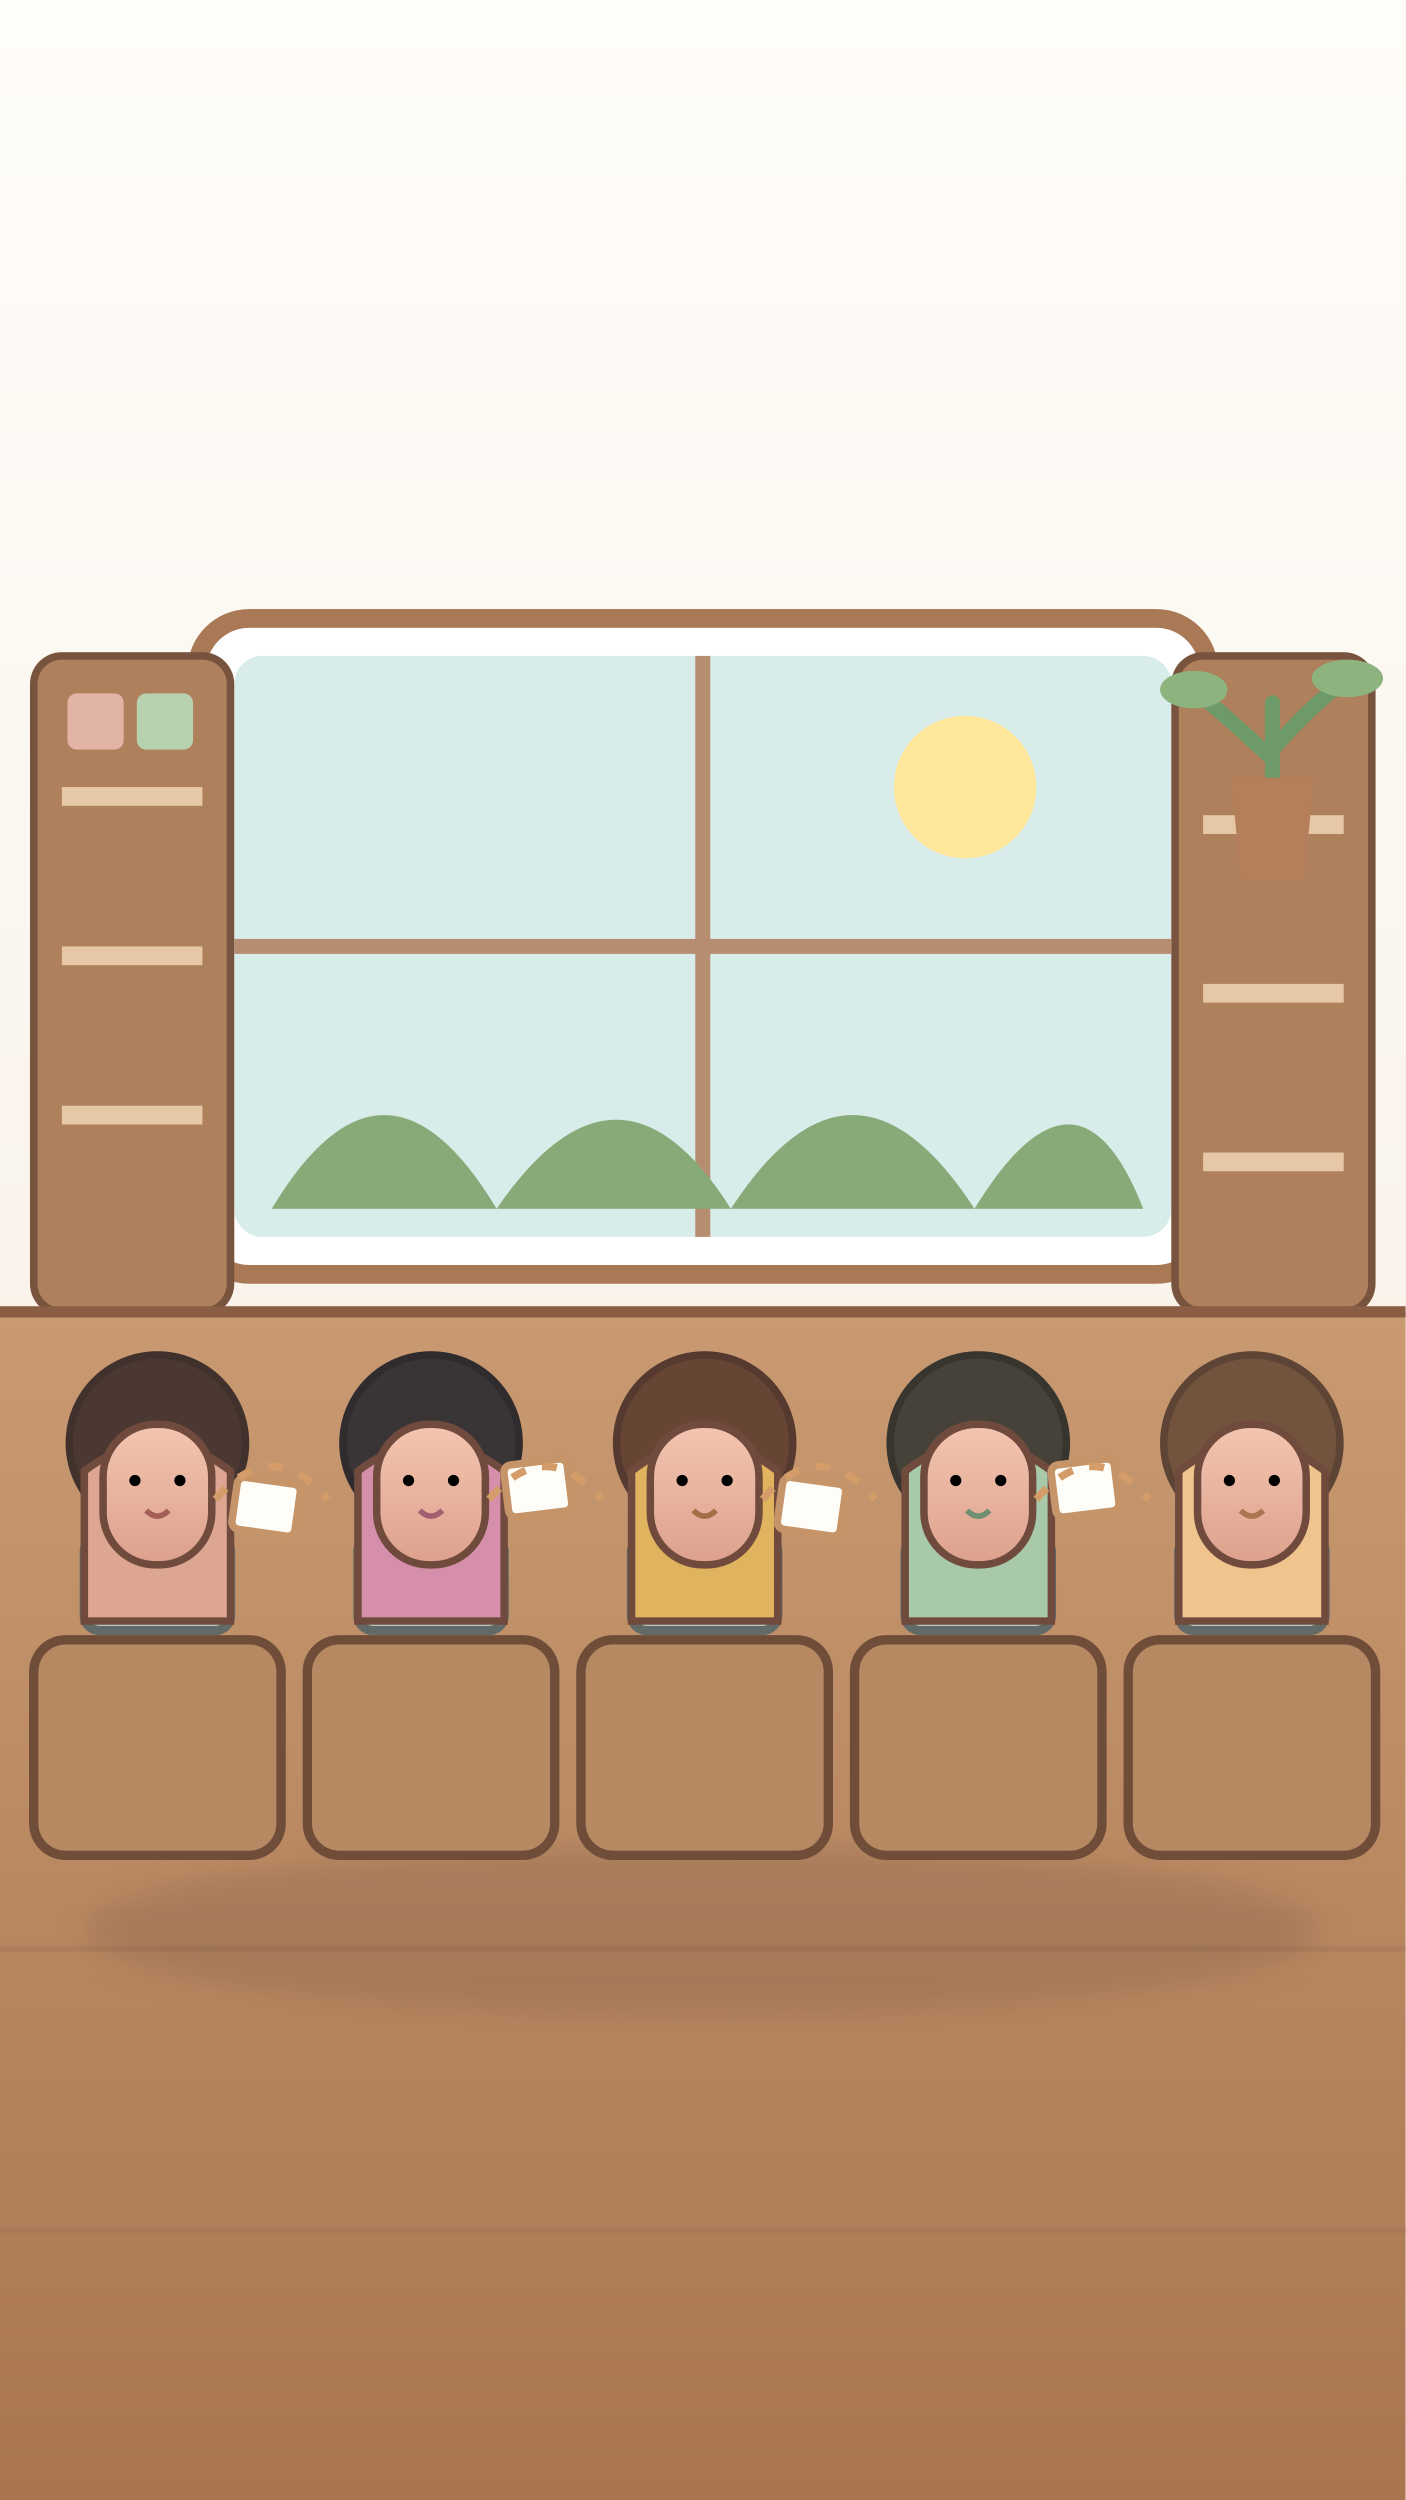
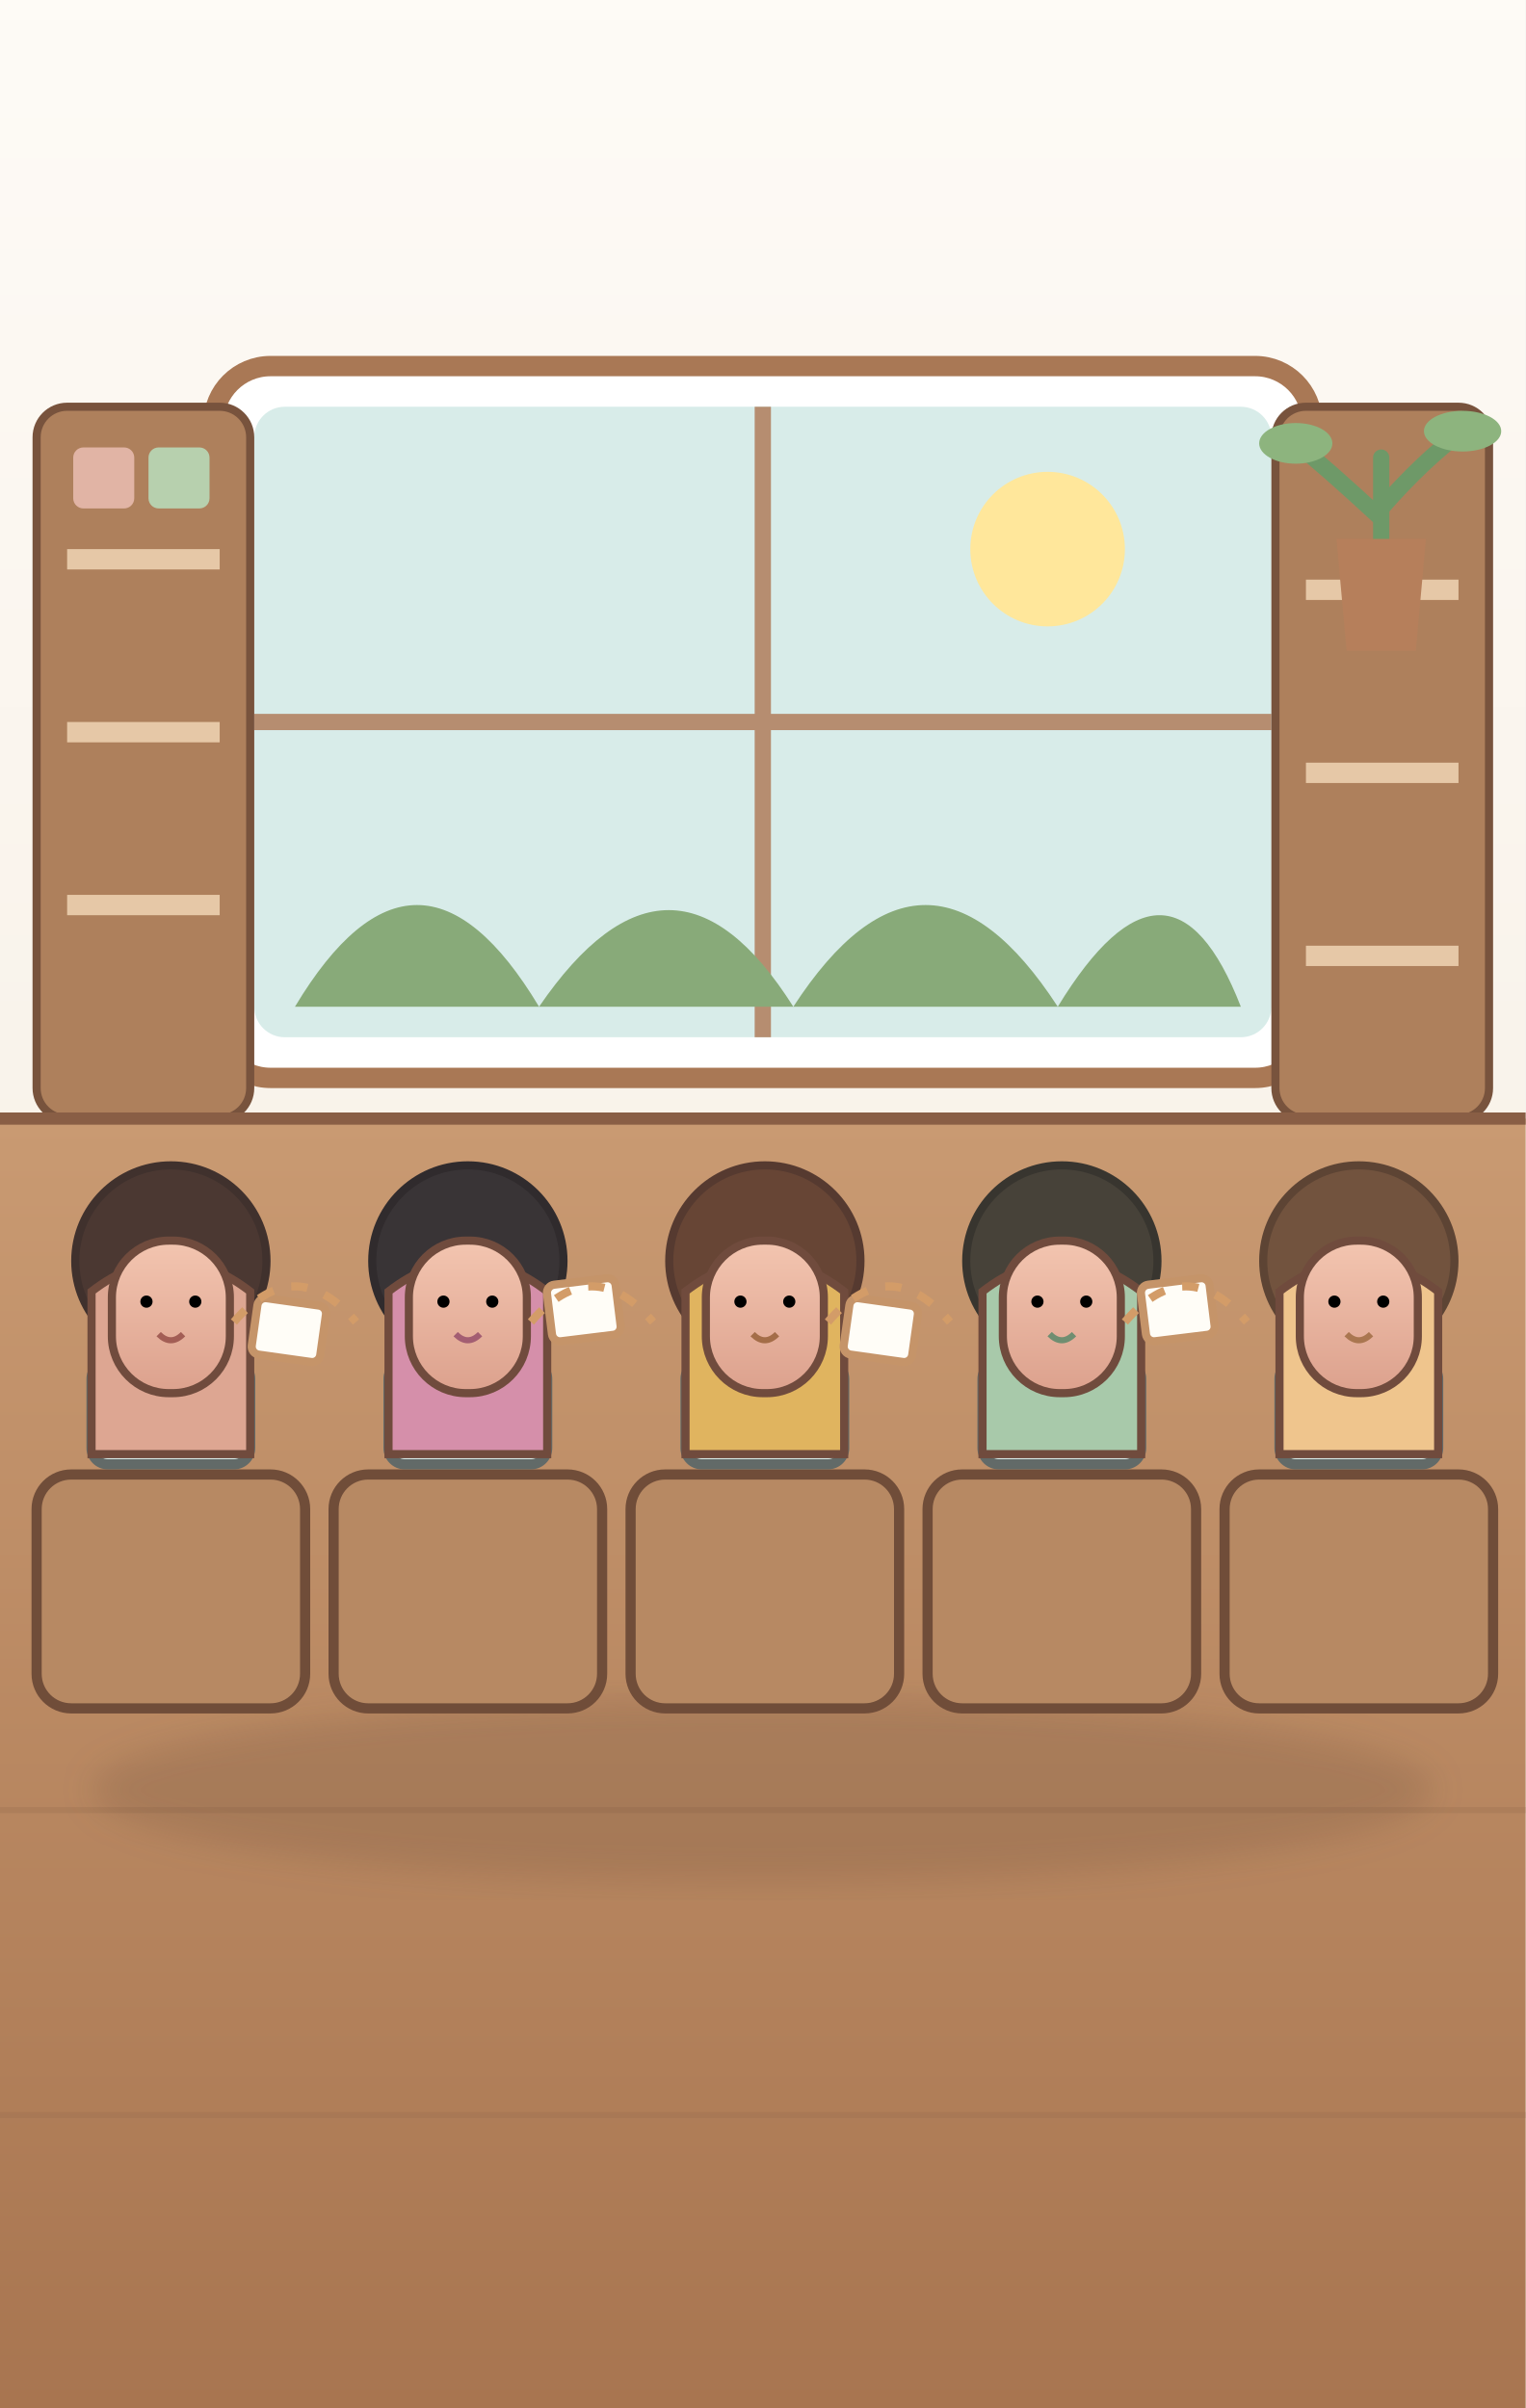
- <svg xmlns="http://www.w3.org/2000/svg" viewBox="0 0 750 1334">
+ <svg xmlns="http://www.w3.org/2000/svg" viewBox="0 150 750 1184">
  <defs>
    <linearGradient id="w" x2="0" y2="1">
      <stop stop-color="#fffdf9" />
      <stop offset="1" stop-color="#f3e9dd" />
    </linearGradient>
    <linearGradient id="f" x2="0" y2="1">
      <stop stop-color="#c99a72" />
      <stop offset="1" stop-color="#a87550" />
    </linearGradient>
    <linearGradient id="skin" x2="0" y2="1">
      <stop stop-color="#f3c5b0" />
      <stop offset="1" stop-color="#dca18d" />
    </linearGradient>
    <filter id="sh">
      <feGaussianBlur stdDeviation="8" />
    </filter>
    <style>
.a{animation:b 3.2s ease-in-out infinite;transform-box:fill-box;transform-origin:center bottom}.b{animation-delay:.3s}.c{animation-delay:.6s}.d{animation-delay:.9s}.e{animation-delay:1.2s}
@keyframes b{0%,100%{transform:translateY(0)}50%{transform:translateY(-5px)}}
.p{animation:p 3s ease-in-out infinite;transform-box:fill-box;transform-origin:center}@keyframes p{0%,100%{transform:translateY(0) rotate(0)}50%{transform:translateY(-7px) rotate(-3deg)}}
</style>
  </defs>
  <rect width="750" height="1334" fill="url(#w)" />
  <rect x="105" y="330" width="540" height="350" rx="28" fill="#fff" stroke="#a97855" stroke-width="10" />
  <rect x="125" y="350" width="500" height="310" rx="15" fill="#d8ece9" />
  <path d="M375 350V660M125 505H625" stroke="#b68d70" stroke-width="8" />
  <circle cx="515" cy="420" r="38" fill="#ffe79b" />
  <path d="M145 645Q205 545 265 645Q330 550 390 645Q455 545 520 645Q575 555 610 645" fill="#88aa79" />
  <g transform="translate(18 350)">
    <rect width="105" height="350" rx="15" fill="#ae805c" stroke="#78533d" stroke-width="4" />
    <path d="M15 75H90M15 160H90M15 245H90" stroke="#e6c8a7" stroke-width="10" />
    <rect x="18" y="20" width="30" height="30" rx="5" fill="#e1b4a5" />
    <rect x="55" y="20" width="30" height="30" rx="5" fill="#b7d0ae" />
  </g>
  <g transform="translate(627 350)">
    <rect width="105" height="350" rx="15" fill="#ae805c" stroke="#78533d" stroke-width="4" />
    <path d="M15 90H90M15 180H90M15 270H90" stroke="#e6c8a7" stroke-width="10" />
    <path d="M52 75V25M52 55Q25 30 10 18M52 50Q72 27 92 12" stroke="#6e9968" stroke-width="8" fill="none" stroke-linecap="round" />
    <ellipse cx="10" cy="18" rx="18" ry="10" fill="#8db47e" />
    <ellipse cx="92" cy="12" rx="19" ry="10" fill="#8db47e" />
    <path d="M30 65H74L69 120H35Z" fill="#b67f5b" />
  </g>
  <rect y="700" width="750" height="634" fill="url(#f)" />
  <path d="M0 700H750" stroke="#895e45" stroke-width="6" />
  <path d="M0 1040H750M0 1190H750" stroke="#986a4d" stroke-width="3" opacity=".3" />
  <ellipse cx="375" cy="1030" rx="330" ry="45" fill="#4d382d" opacity=".16" filter="url(#sh)" />
  <g fill="#b78963" stroke="#704d39" stroke-width="5">
    <rect x="18" y="875" width="132" height="115" rx="17" />
    <rect x="164" y="875" width="132" height="115" rx="17" />
    <rect x="310" y="875" width="132" height="115" rx="17" />
    <rect x="456" y="875" width="132" height="115" rx="17" />
    <rect x="602" y="875" width="132" height="115" rx="17" />
  </g>
  <g fill="#d9ece9" stroke="#626a68" stroke-width="5">
    <rect x="45" y="820" width="78" height="50" rx="8" />
    <rect x="191" y="820" width="78" height="50" rx="8" />
    <rect x="337" y="820" width="78" height="50" rx="8" />
    <rect x="483" y="820" width="78" height="50" rx="8" />
    <rect x="629" y="820" width="78" height="50" rx="8" />
  </g>
  <g class="a">
    <circle cx="84" cy="770" r="47" fill="#4b3832" stroke="#40312d" stroke-width="4" />
    <path d="M45 785Q84 755 123 785V865H45Z" fill="#dda692" stroke="#704b3d" stroke-width="4" />
    <rect x="55" y="760" width="58" height="75" rx="28" fill="url(#skin)" stroke="#704b3d" stroke-width="4" />
    <circle cx="72" cy="790" r="3" />
    <circle cx="96" cy="790" r="3" />
    <path d="M78 806Q84 812 90 806" fill="none" stroke="#a35e55" stroke-width="3" />
  </g>
  <g class="a b">
    <circle cx="230" cy="770" r="47" fill="#393436" stroke="#302b2d" stroke-width="4" />
    <path d="M191 785Q230 755 269 785V865H191Z" fill="#d58faa" stroke="#704b3d" stroke-width="4" />
    <rect x="201" y="760" width="58" height="75" rx="28" fill="url(#skin)" stroke="#704b3d" stroke-width="4" />
    <circle cx="218" cy="790" r="3" />
    <circle cx="242" cy="790" r="3" />
    <path d="M224 806Q230 812 236 806" fill="none" stroke="#a35e72" stroke-width="3" />
  </g>
  <g class="a c">
    <circle cx="376" cy="770" r="47" fill="#674535" stroke="#563a30" stroke-width="4" />
    <path d="M337 785Q376 755 415 785V865H337Z" fill="#e0b45f" stroke="#704b3d" stroke-width="4" />
    <rect x="347" y="760" width="58" height="75" rx="28" fill="url(#skin)" stroke="#704b3d" stroke-width="4" />
    <circle cx="364" cy="790" r="3" />
    <circle cx="388" cy="790" r="3" />
    <path d="M370 806Q376 812 382 806" fill="none" stroke="#a46d48" stroke-width="3" />
  </g>
  <g class="a d">
    <circle cx="522" cy="770" r="47" fill="#474239" stroke="#38352f" stroke-width="4" />
    <path d="M483 785Q522 755 561 785V865H483Z" fill="#a8c9aa" stroke="#704b3d" stroke-width="4" />
    <rect x="493" y="760" width="58" height="75" rx="28" fill="url(#skin)" stroke="#704b3d" stroke-width="4" />
    <circle cx="510" cy="790" r="3" />
    <circle cx="534" cy="790" r="3" />
    <path d="M516 806Q522 812 528 806" fill="none" stroke="#708e71" stroke-width="3" />
  </g>
  <g class="a e">
    <circle cx="668" cy="770" r="47" fill="#72533e" stroke="#5d4434" stroke-width="4" />
    <path d="M629 785Q668 755 707 785V865H629Z" fill="#efc58d" stroke="#704b3d" stroke-width="4" />
    <rect x="639" y="760" width="58" height="75" rx="28" fill="url(#skin)" stroke="#704b3d" stroke-width="4" />
    <circle cx="656" cy="790" r="3" />
    <circle cx="680" cy="790" r="3" />
    <path d="M662 806Q668 812 674 806" fill="none" stroke="#aa7650" stroke-width="3" />
  </g>
  <g class="p" fill="#fffdf7" stroke="#c59469" stroke-width="4">
    <rect x="125" y="790" width="34" height="28" rx="4" transform="rotate(8 142 804)" />
    <rect x="270" y="780" width="34" height="28" rx="4" transform="rotate(-7 287 794)" />
    <rect x="416" y="790" width="34" height="28" rx="4" transform="rotate(8 433 804)" />
    <rect x="562" y="780" width="34" height="28" rx="4" transform="rotate(-7 579 794)" />
  </g>
  <g fill="none" stroke="#d39c68" stroke-width="4" stroke-dasharray="8 9">
    <path d="M115 800Q145 765 175 800" />
    <path d="M261 800Q291 765 321 800" />
    <path d="M407 800Q437 765 467 800" />
    <path d="M553 800Q583 765 613 800" />
  </g>
</svg>
